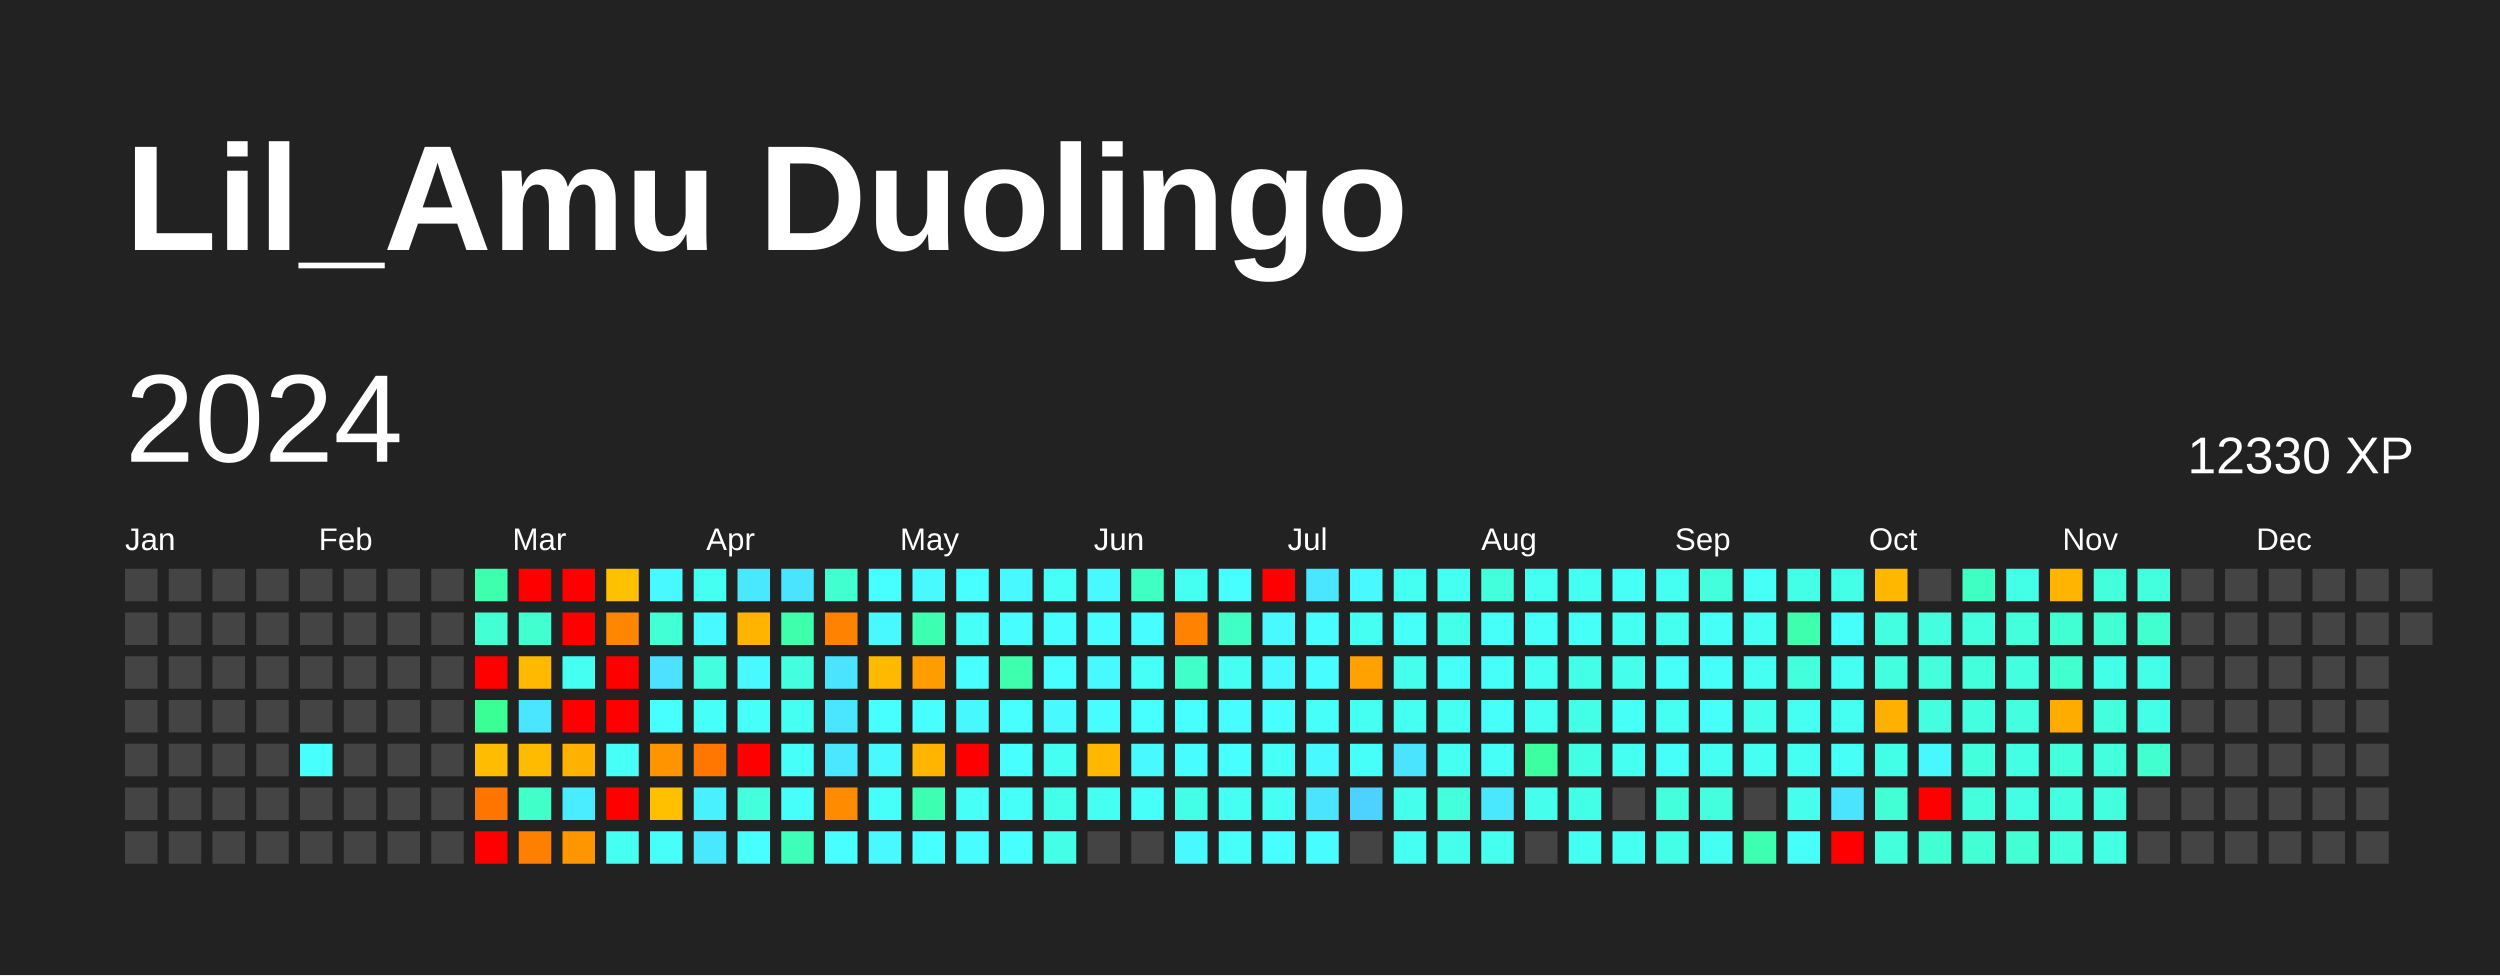
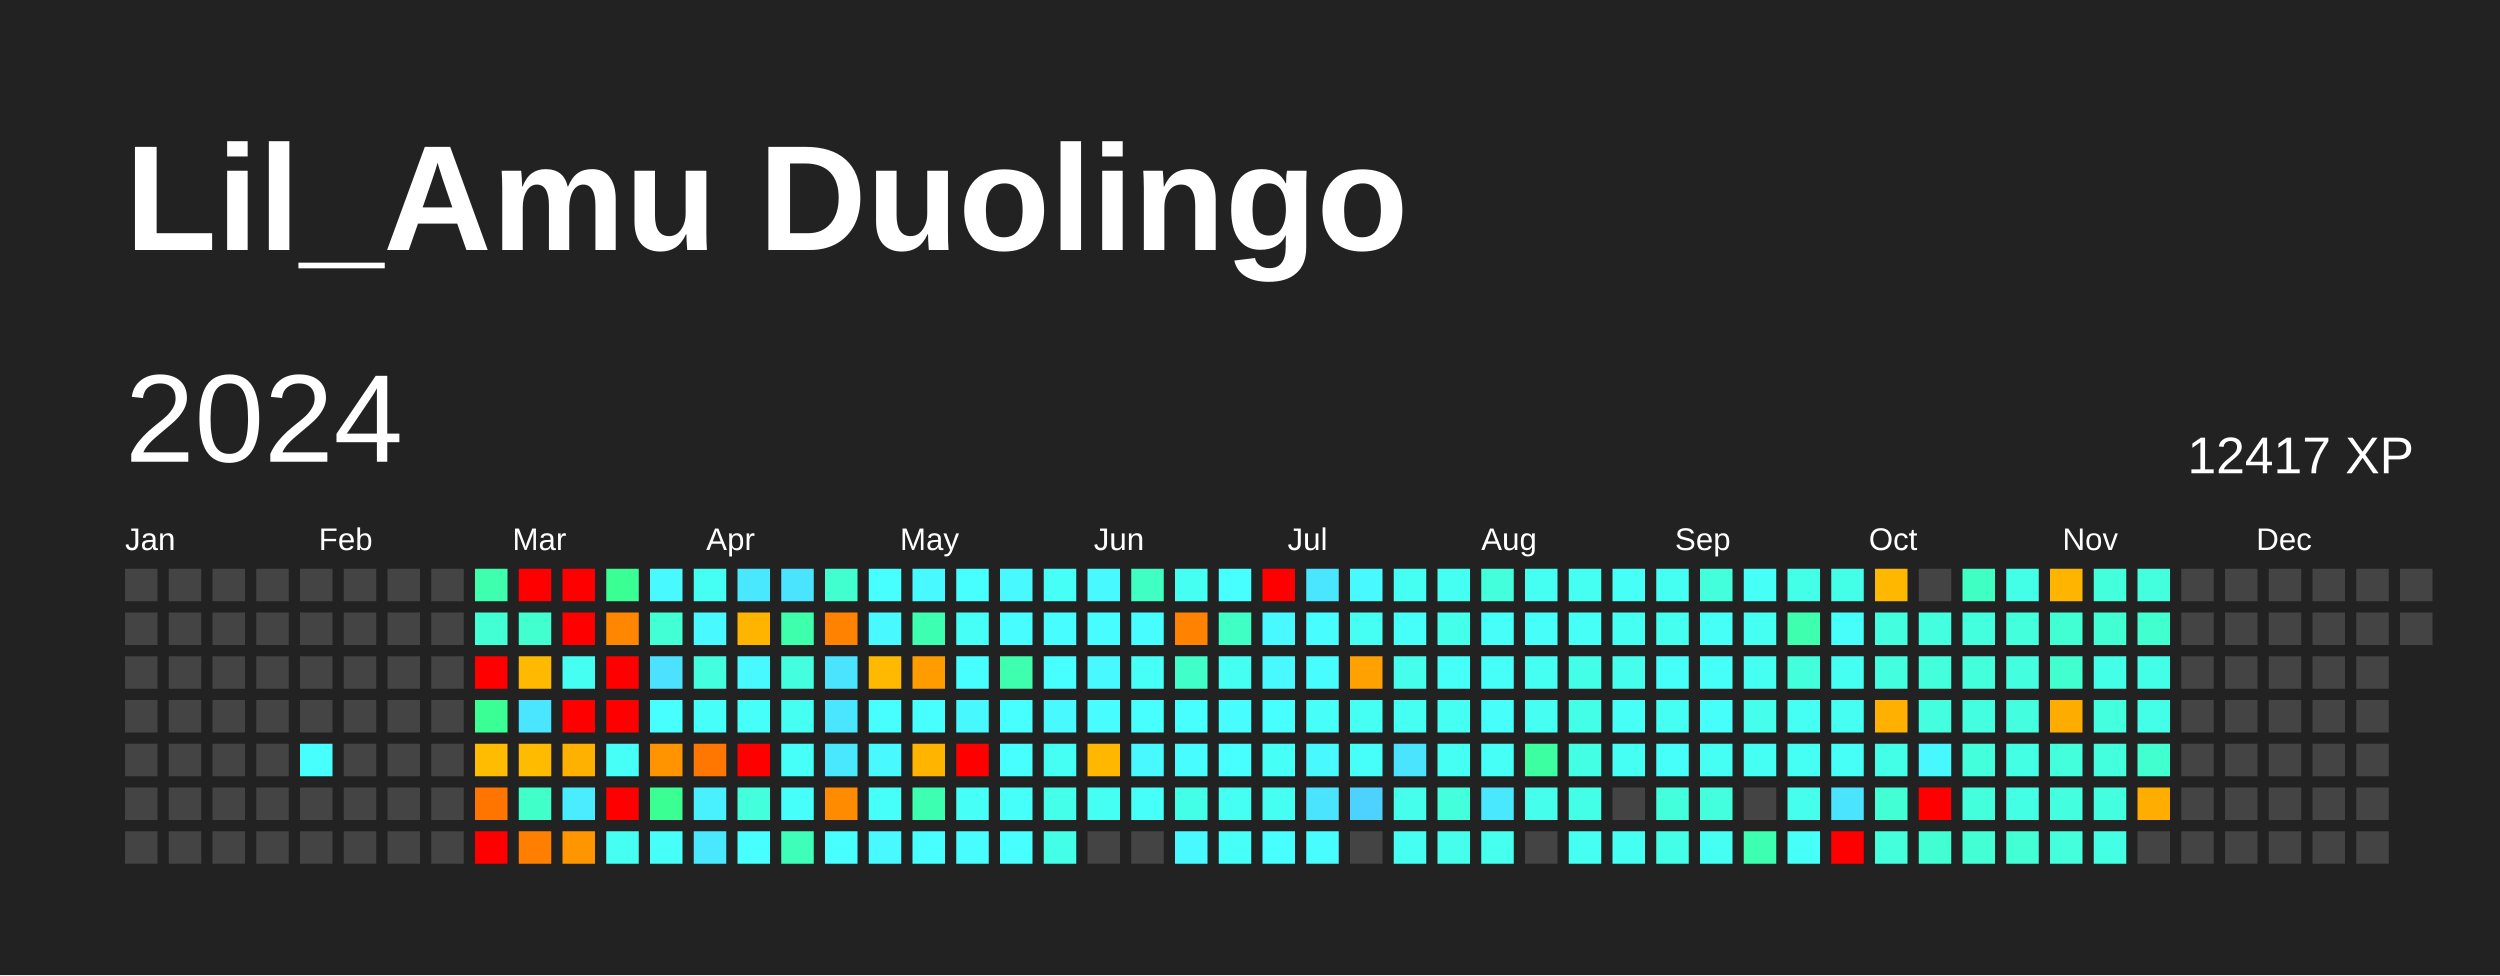
<svg xmlns="http://www.w3.org/2000/svg" baseProfile="full" height="78mm" version="1.1" viewBox="0,0,200,78" width="200mm">
  <defs />
  <rect fill="#222222" height="78" width="200" x="0" y="0" />
  <text fill="#FFFFFF" style="font-size:12px; font-family:Arial; font-weight:bold;" x="10" y="20">Lil_Amu Duolingo</text>
  <text dominant-baseline="hanging" fill="#FFFFFF" style="font-size:10.0px; font-family:Arial;" x="10" y="30">2024</text>
-   <text dominant-baseline="hanging" fill="#FFFFFF" style="font-size:4.125px; font-family:Arial;" x="175" y="35">12330 XP</text>
+   <text dominant-baseline="hanging" fill="#FFFFFF" style="font-size:4.125px; font-family:Arial;" x="175" y="35">12417 XP</text>
  <text fill="#FFFFFF" style="font-size:2.5px; font-family:Arial" x="10.0" y="44">Jan</text>
  <text fill="#FFFFFF" style="font-size:2.5px; font-family:Arial" x="25.5" y="44">Feb</text>
  <text fill="#FFFFFF" style="font-size:2.5px; font-family:Arial" x="41.0" y="44">Mar</text>
  <text fill="#FFFFFF" style="font-size:2.5px; font-family:Arial" x="56.5" y="44">Apr</text>
  <text fill="#FFFFFF" style="font-size:2.5px; font-family:Arial" x="72.0" y="44">May</text>
  <text fill="#FFFFFF" style="font-size:2.5px; font-family:Arial" x="87.5" y="44">Jun</text>
  <text fill="#FFFFFF" style="font-size:2.5px; font-family:Arial" x="103.0" y="44">Jul</text>
  <text fill="#FFFFFF" style="font-size:2.5px; font-family:Arial" x="118.5" y="44">Aug</text>
  <text fill="#FFFFFF" style="font-size:2.5px; font-family:Arial" x="134.0" y="44">Sep</text>
  <text fill="#FFFFFF" style="font-size:2.5px; font-family:Arial" x="149.5" y="44">Oct</text>
  <text fill="#FFFFFF" style="font-size:2.5px; font-family:Arial" x="165.0" y="44">Nov</text>
  <text fill="#FFFFFF" style="font-size:2.5px; font-family:Arial" x="180.5" y="44">Dec</text>
  <rect fill="#444444" height="2.6" width="2.6" x="10.0" y="45.5" />
  <rect fill="#444444" height="2.6" width="2.6" x="10.0" y="49.0" />
  <rect fill="#444444" height="2.6" width="2.6" x="10.0" y="52.5" />
  <rect fill="#444444" height="2.6" width="2.6" x="10.0" y="56.0" />
  <rect fill="#444444" height="2.6" width="2.6" x="10.0" y="59.5" />
  <rect fill="#444444" height="2.6" width="2.6" x="10.0" y="63.0" />
  <rect fill="#444444" height="2.6" width="2.6" x="10.0" y="66.5" />
  <rect fill="#444444" height="2.6" width="2.6" x="13.5" y="45.5" />
  <rect fill="#444444" height="2.6" width="2.6" x="13.5" y="49.0" />
  <rect fill="#444444" height="2.6" width="2.6" x="13.5" y="52.5" />
  <rect fill="#444444" height="2.6" width="2.6" x="13.5" y="56.0" />
  <rect fill="#444444" height="2.6" width="2.6" x="13.5" y="59.5" />
  <rect fill="#444444" height="2.6" width="2.6" x="13.5" y="63.0" />
  <rect fill="#444444" height="2.6" width="2.6" x="13.5" y="66.5" />
  <rect fill="#444444" height="2.6" width="2.6" x="17.0" y="45.5" />
  <rect fill="#444444" height="2.6" width="2.6" x="17.0" y="49.0" />
  <rect fill="#444444" height="2.6" width="2.6" x="17.0" y="52.5" />
  <rect fill="#444444" height="2.6" width="2.6" x="17.0" y="56.0" />
  <rect fill="#444444" height="2.6" width="2.6" x="17.0" y="59.5" />
  <rect fill="#444444" height="2.6" width="2.6" x="17.0" y="63.0" />
  <rect fill="#444444" height="2.6" width="2.6" x="17.0" y="66.5" />
  <rect fill="#444444" height="2.6" width="2.6" x="20.5" y="45.5" />
  <rect fill="#444444" height="2.6" width="2.6" x="20.5" y="49.0" />
  <rect fill="#444444" height="2.6" width="2.6" x="20.5" y="52.5" />
  <rect fill="#444444" height="2.6" width="2.6" x="20.5" y="56.0" />
  <rect fill="#444444" height="2.6" width="2.6" x="20.5" y="59.5" />
  <rect fill="#444444" height="2.6" width="2.6" x="20.5" y="63.0" />
  <rect fill="#444444" height="2.6" width="2.6" x="20.5" y="66.5" />
  <rect fill="#444444" height="2.6" width="2.6" x="24.0" y="45.5" />
  <rect fill="#444444" height="2.6" width="2.6" x="24.0" y="49.0" />
  <rect fill="#444444" height="2.6" width="2.6" x="24.0" y="52.5" />
  <rect fill="#444444" height="2.6" width="2.6" x="24.0" y="56.0" />
  <rect fill="#47fffd" height="2.6" width="2.6" x="24.0" y="59.5" />
  <rect fill="#444444" height="2.6" width="2.6" x="24.0" y="63.0" />
  <rect fill="#444444" height="2.6" width="2.6" x="24.0" y="66.5" />
  <rect fill="#444444" height="2.6" width="2.6" x="27.5" y="45.5" />
  <rect fill="#444444" height="2.6" width="2.6" x="27.5" y="49.0" />
  <rect fill="#444444" height="2.6" width="2.6" x="27.5" y="52.5" />
  <rect fill="#444444" height="2.6" width="2.6" x="27.5" y="56.0" />
  <rect fill="#444444" height="2.6" width="2.6" x="27.5" y="59.5" />
  <rect fill="#444444" height="2.6" width="2.6" x="27.5" y="63.0" />
  <rect fill="#444444" height="2.6" width="2.6" x="27.5" y="66.5" />
  <rect fill="#444444" height="2.6" width="2.6" x="31.0" y="45.5" />
  <rect fill="#444444" height="2.6" width="2.6" x="31.0" y="49.0" />
  <rect fill="#444444" height="2.6" width="2.6" x="31.0" y="52.5" />
  <rect fill="#444444" height="2.6" width="2.6" x="31.0" y="56.0" />
  <rect fill="#444444" height="2.6" width="2.6" x="31.0" y="59.5" />
  <rect fill="#444444" height="2.6" width="2.6" x="31.0" y="63.0" />
  <rect fill="#444444" height="2.6" width="2.6" x="31.0" y="66.5" />
  <rect fill="#444444" height="2.6" width="2.6" x="34.5" y="45.5" />
  <rect fill="#444444" height="2.6" width="2.6" x="34.5" y="49.0" />
  <rect fill="#444444" height="2.6" width="2.6" x="34.5" y="52.5" />
  <rect fill="#444444" height="2.6" width="2.6" x="34.5" y="56.0" />
  <rect fill="#444444" height="2.6" width="2.6" x="34.5" y="59.5" />
  <rect fill="#444444" height="2.6" width="2.6" x="34.5" y="63.0" />
  <rect fill="#444444" height="2.6" width="2.6" x="34.5" y="66.5" />
  <rect fill="#3dffae" height="2.6" width="2.6" x="38.0" y="45.5" />
  <rect fill="#42ffd4" height="2.6" width="2.6" x="38.0" y="49.0" />
  <rect fill="red" height="2.6" width="2.6" x="38.0" y="52.5" />
  <rect fill="#3aff94" height="2.6" width="2.6" x="38.0" y="56.0" />
  <rect fill="#ffbc00" height="2.6" width="2.6" x="38.0" y="59.5" />
  <rect fill="#ff7500" height="2.6" width="2.6" x="38.0" y="63.0" />
  <rect fill="red" height="2.6" width="2.6" x="38.0" y="66.5" />
  <rect fill="red" height="2.6" width="2.6" x="41.5" y="45.5" />
  <rect fill="#41ffcf" height="2.6" width="2.6" x="41.5" y="49.0" />
  <rect fill="#ffba00" height="2.6" width="2.6" x="41.5" y="52.5" />
  <rect fill="#4ae6ff" height="2.6" width="2.6" x="41.5" y="56.0" />
  <rect fill="#ffbb00" height="2.6" width="2.6" x="41.5" y="59.5" />
  <rect fill="#40ffc8" height="2.6" width="2.6" x="41.5" y="63.0" />
  <rect fill="#ff7f00" height="2.6" width="2.6" x="41.5" y="66.5" />
  <rect fill="red" height="2.6" width="2.6" x="45.0" y="45.5" />
  <rect fill="red" height="2.6" width="2.6" x="45.0" y="49.0" />
  <rect fill="#46fff3" height="2.6" width="2.6" x="45.0" y="52.5" />
  <rect fill="red" height="2.6" width="2.6" x="45.0" y="56.0" />
  <rect fill="#ffb100" height="2.6" width="2.6" x="45.0" y="59.5" />
  <rect fill="#49edff" height="2.6" width="2.6" x="45.0" y="63.0" />
  <rect fill="#ff9600" height="2.6" width="2.6" x="45.0" y="66.5" />
-   <rect fill="#ffc000" height="2.6" width="2.6" x="48.5" y="45.5" />
+   <rect fill="#3aff92" height="2.6" width="2.6" x="48.5" y="45.5" />
  <rect fill="#ff8600" height="2.6" width="2.6" x="48.5" y="49.0" />
  <rect fill="red" height="2.6" width="2.6" x="48.5" y="52.5" />
  <rect fill="red" height="2.6" width="2.6" x="48.5" y="56.0" />
  <rect fill="#46fff6" height="2.6" width="2.6" x="48.5" y="59.5" />
  <rect fill="red" height="2.6" width="2.6" x="48.5" y="63.0" />
  <rect fill="#46fff3" height="2.6" width="2.6" x="48.5" y="66.5" />
  <rect fill="#48faff" height="2.6" width="2.6" x="52.0" y="45.5" />
  <rect fill="#42ffd4" height="2.6" width="2.6" x="52.0" y="49.0" />
  <rect fill="#4be1ff" height="2.6" width="2.6" x="52.0" y="52.5" />
  <rect fill="#47ffff" height="2.6" width="2.6" x="52.0" y="56.0" />
  <rect fill="#ff9300" height="2.6" width="2.6" x="52.0" y="59.5" />
-   <rect fill="#ffc000" height="2.6" width="2.6" x="52.0" y="63.0" />
+   <rect fill="#3aff92" height="2.6" width="2.6" x="52.0" y="63.0" />
  <rect fill="#46fff8" height="2.6" width="2.6" x="52.0" y="66.5" />
  <rect fill="#46fff3" height="2.6" width="2.6" x="55.5" y="45.5" />
  <rect fill="#48faff" height="2.6" width="2.6" x="55.5" y="49.0" />
  <rect fill="#43ffe0" height="2.6" width="2.6" x="55.5" y="52.5" />
  <rect fill="#46fff8" height="2.6" width="2.6" x="55.5" y="56.0" />
  <rect fill="#ff7700" height="2.6" width="2.6" x="55.5" y="59.5" />
  <rect fill="#49f1ff" height="2.6" width="2.6" x="55.5" y="63.0" />
  <rect fill="#4ae8ff" height="2.6" width="2.6" x="55.5" y="66.5" />
  <rect fill="#4ae8ff" height="2.6" width="2.6" x="59.0" y="45.5" />
  <rect fill="#ffb400" height="2.6" width="2.6" x="59.0" y="49.0" />
  <rect fill="#48faff" height="2.6" width="2.6" x="59.0" y="52.5" />
  <rect fill="#46fff8" height="2.6" width="2.6" x="59.0" y="56.0" />
  <rect fill="red" height="2.6" width="2.6" x="59.0" y="59.5" />
  <rect fill="#43ffdb" height="2.6" width="2.6" x="59.0" y="63.0" />
  <rect fill="#47ffff" height="2.6" width="2.6" x="59.0" y="66.5" />
  <rect fill="#4be4ff" height="2.6" width="2.6" x="62.5" y="45.5" />
  <rect fill="#3dffac" height="2.6" width="2.6" x="62.5" y="49.0" />
  <rect fill="#43ffe0" height="2.6" width="2.6" x="62.5" y="52.5" />
  <rect fill="#46fff3" height="2.6" width="2.6" x="62.5" y="56.0" />
  <rect fill="#46fff8" height="2.6" width="2.6" x="62.5" y="59.5" />
  <rect fill="#46fffa" height="2.6" width="2.6" x="62.5" y="63.0" />
  <rect fill="#3effb9" height="2.6" width="2.6" x="62.5" y="66.5" />
  <rect fill="#41ffcf" height="2.6" width="2.6" x="66.0" y="45.5" />
  <rect fill="#ff8300" height="2.6" width="2.6" x="66.0" y="49.0" />
  <rect fill="#4be4ff" height="2.6" width="2.6" x="66.0" y="52.5" />
  <rect fill="#4ae6ff" height="2.6" width="2.6" x="66.0" y="56.0" />
  <rect fill="#4ae8ff" height="2.6" width="2.6" x="66.0" y="59.5" />
  <rect fill="#ff8c00" height="2.6" width="2.6" x="66.0" y="63.0" />
  <rect fill="#47ffff" height="2.6" width="2.6" x="66.0" y="66.5" />
  <rect fill="#47ffff" height="2.6" width="2.6" x="69.5" y="45.5" />
  <rect fill="#48faff" height="2.6" width="2.6" x="69.5" y="49.0" />
  <rect fill="#ffba00" height="2.6" width="2.6" x="69.5" y="52.5" />
  <rect fill="#47ffff" height="2.6" width="2.6" x="69.5" y="56.0" />
  <rect fill="#48faff" height="2.6" width="2.6" x="69.5" y="59.5" />
  <rect fill="#46fff8" height="2.6" width="2.6" x="69.5" y="63.0" />
  <rect fill="#48faff" height="2.6" width="2.6" x="69.5" y="66.5" />
  <rect fill="#48faff" height="2.6" width="2.6" x="73.0" y="45.5" />
  <rect fill="#3dffb1" height="2.6" width="2.6" x="73.0" y="49.0" />
  <rect fill="#ff9c00" height="2.6" width="2.6" x="73.0" y="52.5" />
  <rect fill="#47ffff" height="2.6" width="2.6" x="73.0" y="56.0" />
  <rect fill="#ffb500" height="2.6" width="2.6" x="73.0" y="59.5" />
  <rect fill="#3dffb1" height="2.6" width="2.6" x="73.0" y="63.0" />
  <rect fill="#47ffff" height="2.6" width="2.6" x="73.0" y="66.5" />
  <rect fill="#47ffff" height="2.6" width="2.6" x="76.5" y="45.5" />
  <rect fill="#46fff6" height="2.6" width="2.6" x="76.5" y="49.0" />
  <rect fill="#47ffff" height="2.6" width="2.6" x="76.5" y="52.5" />
  <rect fill="#48f8ff" height="2.6" width="2.6" x="76.5" y="56.0" />
  <rect fill="red" height="2.6" width="2.6" x="76.5" y="59.5" />
  <rect fill="#46fff6" height="2.6" width="2.6" x="76.5" y="63.0" />
  <rect fill="#47fdff" height="2.6" width="2.6" x="76.5" y="66.5" />
  <rect fill="#48faff" height="2.6" width="2.6" x="80.0" y="45.5" />
  <rect fill="#47fdff" height="2.6" width="2.6" x="80.0" y="49.0" />
  <rect fill="#3dffae" height="2.6" width="2.6" x="80.0" y="52.5" />
  <rect fill="#47ffff" height="2.6" width="2.6" x="80.0" y="56.0" />
  <rect fill="#47ffff" height="2.6" width="2.6" x="80.0" y="59.5" />
  <rect fill="#46fff8" height="2.6" width="2.6" x="80.0" y="63.0" />
  <rect fill="#47ffff" height="2.6" width="2.6" x="80.0" y="66.5" />
  <rect fill="#46fff6" height="2.6" width="2.6" x="83.5" y="45.5" />
  <rect fill="#47fdff" height="2.6" width="2.6" x="83.5" y="49.0" />
  <rect fill="#47ffff" height="2.6" width="2.6" x="83.5" y="52.5" />
  <rect fill="#48faff" height="2.6" width="2.6" x="83.5" y="56.0" />
  <rect fill="#46fff3" height="2.6" width="2.6" x="83.5" y="59.5" />
  <rect fill="#44ffea" height="2.6" width="2.6" x="83.5" y="63.0" />
  <rect fill="#44ffe8" height="2.6" width="2.6" x="83.5" y="66.5" />
  <rect fill="#48faff" height="2.6" width="2.6" x="87.0" y="45.5" />
  <rect fill="#47fdff" height="2.6" width="2.6" x="87.0" y="49.0" />
  <rect fill="#48faff" height="2.6" width="2.6" x="87.0" y="52.5" />
  <rect fill="#47fdff" height="2.6" width="2.6" x="87.0" y="56.0" />
  <rect fill="#ffb700" height="2.6" width="2.6" x="87.0" y="59.5" />
  <rect fill="#46fff3" height="2.6" width="2.6" x="87.0" y="63.0" />
  <rect fill="#444444" height="2.6" width="2.6" x="87.0" y="66.5" />
  <rect fill="#40ffc3" height="2.6" width="2.6" x="90.5" y="45.5" />
  <rect fill="#47fdff" height="2.6" width="2.6" x="90.5" y="49.0" />
  <rect fill="#46fff6" height="2.6" width="2.6" x="90.5" y="52.5" />
  <rect fill="#47ffff" height="2.6" width="2.6" x="90.5" y="56.0" />
  <rect fill="#48faff" height="2.6" width="2.6" x="90.5" y="59.5" />
  <rect fill="#46fff8" height="2.6" width="2.6" x="90.5" y="63.0" />
  <rect fill="#444444" height="2.6" width="2.6" x="90.5" y="66.5" />
  <rect fill="#46fff3" height="2.6" width="2.6" x="94.0" y="45.5" />
  <rect fill="#ff8300" height="2.6" width="2.6" x="94.0" y="49.0" />
  <rect fill="#40ffc8" height="2.6" width="2.6" x="94.0" y="52.5" />
  <rect fill="#47ffff" height="2.6" width="2.6" x="94.0" y="56.0" />
  <rect fill="#47fdff" height="2.6" width="2.6" x="94.0" y="59.5" />
  <rect fill="#44ffe8" height="2.6" width="2.6" x="94.0" y="63.0" />
  <rect fill="#48faff" height="2.6" width="2.6" x="94.0" y="66.5" />
  <rect fill="#47ffff" height="2.6" width="2.6" x="97.5" y="45.5" />
  <rect fill="#40ffc5" height="2.6" width="2.6" x="97.5" y="49.0" />
  <rect fill="#46fff3" height="2.6" width="2.6" x="97.5" y="52.5" />
  <rect fill="#47fdff" height="2.6" width="2.6" x="97.5" y="56.0" />
  <rect fill="#47ffff" height="2.6" width="2.6" x="97.5" y="59.5" />
  <rect fill="#46fff3" height="2.6" width="2.6" x="97.5" y="63.0" />
  <rect fill="#46fff8" height="2.6" width="2.6" x="97.5" y="66.5" />
  <rect fill="red" height="2.6" width="2.6" x="101.0" y="45.5" />
  <rect fill="#48faff" height="2.6" width="2.6" x="101.0" y="49.0" />
  <rect fill="#48faff" height="2.6" width="2.6" x="101.0" y="52.5" />
  <rect fill="#47ffff" height="2.6" width="2.6" x="101.0" y="56.0" />
  <rect fill="#46fff6" height="2.6" width="2.6" x="101.0" y="59.5" />
  <rect fill="#46fff3" height="2.6" width="2.6" x="101.0" y="63.0" />
  <rect fill="#47ffff" height="2.6" width="2.6" x="101.0" y="66.5" />
  <rect fill="#4ae6ff" height="2.6" width="2.6" x="104.5" y="45.5" />
  <rect fill="#47fdff" height="2.6" width="2.6" x="104.5" y="49.0" />
  <rect fill="#47fdff" height="2.6" width="2.6" x="104.5" y="52.5" />
  <rect fill="#46fff8" height="2.6" width="2.6" x="104.5" y="56.0" />
  <rect fill="#48faff" height="2.6" width="2.6" x="104.5" y="59.5" />
  <rect fill="#4be4ff" height="2.6" width="2.6" x="104.5" y="63.0" />
  <rect fill="#47fdff" height="2.6" width="2.6" x="104.5" y="66.5" />
  <rect fill="#48faff" height="2.6" width="2.6" x="108.0" y="45.5" />
  <rect fill="#46fff3" height="2.6" width="2.6" x="108.0" y="49.0" />
  <rect fill="#ffa100" height="2.6" width="2.6" x="108.0" y="52.5" />
  <rect fill="#46fff3" height="2.6" width="2.6" x="108.0" y="56.0" />
  <rect fill="#46fff8" height="2.6" width="2.6" x="108.0" y="59.5" />
  <rect fill="#4dd2ff" height="2.6" width="2.6" x="108.0" y="63.0" />
  <rect fill="#444444" height="2.6" width="2.6" x="108.0" y="66.5" />
  <rect fill="#46fff3" height="2.6" width="2.6" x="111.5" y="45.5" />
  <rect fill="#46fff8" height="2.6" width="2.6" x="111.5" y="49.0" />
  <rect fill="#45ffec" height="2.6" width="2.6" x="111.5" y="52.5" />
  <rect fill="#46fff3" height="2.6" width="2.6" x="111.5" y="56.0" />
  <rect fill="#4be4ff" height="2.6" width="2.6" x="111.5" y="59.5" />
  <rect fill="#45ffec" height="2.6" width="2.6" x="111.5" y="63.0" />
  <rect fill="#46fff3" height="2.6" width="2.6" x="111.5" y="66.5" />
  <rect fill="#46fff3" height="2.6" width="2.6" x="115.0" y="45.5" />
  <rect fill="#44ffea" height="2.6" width="2.6" x="115.0" y="49.0" />
  <rect fill="#46fff8" height="2.6" width="2.6" x="115.0" y="52.5" />
  <rect fill="#46fff3" height="2.6" width="2.6" x="115.0" y="56.0" />
  <rect fill="#46fff3" height="2.6" width="2.6" x="115.0" y="59.5" />
  <rect fill="#43ffdb" height="2.6" width="2.6" x="115.0" y="63.0" />
  <rect fill="#45ffec" height="2.6" width="2.6" x="115.0" y="66.5" />
  <rect fill="#43ffdb" height="2.6" width="2.6" x="118.5" y="45.5" />
  <rect fill="#46fff8" height="2.6" width="2.6" x="118.5" y="49.0" />
  <rect fill="#46fff8" height="2.6" width="2.6" x="118.5" y="52.5" />
  <rect fill="#46fffa" height="2.6" width="2.6" x="118.5" y="56.0" />
  <rect fill="#46fff6" height="2.6" width="2.6" x="118.5" y="59.5" />
  <rect fill="#4ae8ff" height="2.6" width="2.6" x="118.5" y="63.0" />
  <rect fill="#45ffef" height="2.6" width="2.6" x="118.5" y="66.5" />
  <rect fill="#46fff3" height="2.6" width="2.6" x="122.0" y="45.5" />
  <rect fill="#46fff8" height="2.6" width="2.6" x="122.0" y="49.0" />
  <rect fill="#46fff3" height="2.6" width="2.6" x="122.0" y="52.5" />
  <rect fill="#46fff3" height="2.6" width="2.6" x="122.0" y="56.0" />
  <rect fill="#3cffa2" height="2.6" width="2.6" x="122.0" y="59.5" />
  <rect fill="#45ffec" height="2.6" width="2.6" x="122.0" y="63.0" />
  <rect fill="#444444" height="2.6" width="2.6" x="122.0" y="66.5" />
  <rect fill="#46fff3" height="2.6" width="2.6" x="125.5" y="45.5" />
  <rect fill="#46fff6" height="2.6" width="2.6" x="125.5" y="49.0" />
  <rect fill="#44ffe8" height="2.6" width="2.6" x="125.5" y="52.5" />
  <rect fill="#44ffe8" height="2.6" width="2.6" x="125.5" y="56.0" />
  <rect fill="#43ffe3" height="2.6" width="2.6" x="125.5" y="59.5" />
  <rect fill="#44ffe8" height="2.6" width="2.6" x="125.5" y="63.0" />
  <rect fill="#46fff3" height="2.6" width="2.6" x="125.5" y="66.5" />
  <rect fill="#46fff6" height="2.6" width="2.6" x="129.0" y="45.5" />
  <rect fill="#46fff3" height="2.6" width="2.6" x="129.0" y="49.0" />
  <rect fill="#45ffec" height="2.6" width="2.6" x="129.0" y="52.5" />
  <rect fill="#46fff6" height="2.6" width="2.6" x="129.0" y="56.0" />
  <rect fill="#46fff3" height="2.6" width="2.6" x="129.0" y="59.5" />
  <rect fill="#444444" height="2.6" width="2.6" x="129.0" y="63.0" />
  <rect fill="#46fff3" height="2.6" width="2.6" x="129.0" y="66.5" />
  <rect fill="#46fff3" height="2.6" width="2.6" x="132.5" y="45.5" />
  <rect fill="#45ffef" height="2.6" width="2.6" x="132.5" y="49.0" />
  <rect fill="#46fff8" height="2.6" width="2.6" x="132.5" y="52.5" />
  <rect fill="#46fff3" height="2.6" width="2.6" x="132.5" y="56.0" />
  <rect fill="#46fff8" height="2.6" width="2.6" x="132.5" y="59.5" />
  <rect fill="#43ffdb" height="2.6" width="2.6" x="132.5" y="63.0" />
  <rect fill="#44ffe8" height="2.6" width="2.6" x="132.5" y="66.5" />
  <rect fill="#43ffdb" height="2.6" width="2.6" x="136.0" y="45.5" />
  <rect fill="#46fff6" height="2.6" width="2.6" x="136.0" y="49.0" />
  <rect fill="#46fff8" height="2.6" width="2.6" x="136.0" y="52.5" />
  <rect fill="#46fffa" height="2.6" width="2.6" x="136.0" y="56.0" />
  <rect fill="#46fff3" height="2.6" width="2.6" x="136.0" y="59.5" />
  <rect fill="#43ffde" height="2.6" width="2.6" x="136.0" y="63.0" />
  <rect fill="#46fff3" height="2.6" width="2.6" x="136.0" y="66.5" />
  <rect fill="#46fff6" height="2.6" width="2.6" x="139.5" y="45.5" />
  <rect fill="#46fff3" height="2.6" width="2.6" x="139.5" y="49.0" />
  <rect fill="#46fff3" height="2.6" width="2.6" x="139.5" y="52.5" />
  <rect fill="#45ffec" height="2.6" width="2.6" x="139.5" y="56.0" />
  <rect fill="#46fff3" height="2.6" width="2.6" x="139.5" y="59.5" />
  <rect fill="#444444" height="2.6" width="2.6" x="139.5" y="63.0" />
  <rect fill="#3dffb1" height="2.6" width="2.6" x="139.5" y="66.5" />
  <rect fill="#44ffe8" height="2.6" width="2.6" x="143.0" y="45.5" />
  <rect fill="#3dffae" height="2.6" width="2.6" x="143.0" y="49.0" />
  <rect fill="#43ffdb" height="2.6" width="2.6" x="143.0" y="52.5" />
  <rect fill="#46fff3" height="2.6" width="2.6" x="143.0" y="56.0" />
  <rect fill="#46fff3" height="2.6" width="2.6" x="143.0" y="59.5" />
  <rect fill="#45ffec" height="2.6" width="2.6" x="143.0" y="63.0" />
  <rect fill="#46fff8" height="2.6" width="2.6" x="143.0" y="66.5" />
  <rect fill="#44ffe8" height="2.6" width="2.6" x="146.5" y="45.5" />
  <rect fill="#46fffa" height="2.6" width="2.6" x="146.5" y="49.0" />
  <rect fill="#46fff3" height="2.6" width="2.6" x="146.5" y="52.5" />
  <rect fill="#46fff3" height="2.6" width="2.6" x="146.5" y="56.0" />
  <rect fill="#46fff6" height="2.6" width="2.6" x="146.5" y="59.5" />
  <rect fill="#4be4ff" height="2.6" width="2.6" x="146.5" y="63.0" />
  <rect fill="red" height="2.6" width="2.6" x="146.5" y="66.5" />
  <rect fill="#ffb700" height="2.6" width="2.6" x="150.0" y="45.5" />
  <rect fill="#43ffe0" height="2.6" width="2.6" x="150.0" y="49.0" />
  <rect fill="#43ffe0" height="2.6" width="2.6" x="150.0" y="52.5" />
  <rect fill="#ffb000" height="2.6" width="2.6" x="150.0" y="56.0" />
  <rect fill="#44ffe8" height="2.6" width="2.6" x="150.0" y="59.5" />
  <rect fill="#42ffd4" height="2.6" width="2.6" x="150.0" y="63.0" />
  <rect fill="#43ffdb" height="2.6" width="2.6" x="150.0" y="66.5" />
  <rect fill="#444444" height="2.6" width="2.6" x="153.5" y="45.5" />
  <rect fill="#43ffe0" height="2.6" width="2.6" x="153.5" y="49.0" />
  <rect fill="#43ffdb" height="2.6" width="2.6" x="153.5" y="52.5" />
  <rect fill="#43ffe0" height="2.6" width="2.6" x="153.5" y="56.0" />
  <rect fill="#48f8ff" height="2.6" width="2.6" x="153.5" y="59.5" />
  <rect fill="red" height="2.6" width="2.6" x="153.5" y="63.0" />
  <rect fill="#41ffd2" height="2.6" width="2.6" x="153.5" y="66.5" />
  <rect fill="#40ffc3" height="2.6" width="2.6" x="157.0" y="45.5" />
  <rect fill="#43ffde" height="2.6" width="2.6" x="157.0" y="49.0" />
  <rect fill="#43ffdb" height="2.6" width="2.6" x="157.0" y="52.5" />
  <rect fill="#43ffe0" height="2.6" width="2.6" x="157.0" y="56.0" />
  <rect fill="#43ffdb" height="2.6" width="2.6" x="157.0" y="59.5" />
  <rect fill="#43ffdb" height="2.6" width="2.6" x="157.0" y="63.0" />
  <rect fill="#42ffd4" height="2.6" width="2.6" x="157.0" y="66.5" />
  <rect fill="#44ffe8" height="2.6" width="2.6" x="160.5" y="45.5" />
  <rect fill="#43ffdb" height="2.6" width="2.6" x="160.5" y="49.0" />
  <rect fill="#43ffe0" height="2.6" width="2.6" x="160.5" y="52.5" />
  <rect fill="#43ffe0" height="2.6" width="2.6" x="160.5" y="56.0" />
  <rect fill="#43ffe3" height="2.6" width="2.6" x="160.5" y="59.5" />
  <rect fill="#43ffe3" height="2.6" width="2.6" x="160.5" y="63.0" />
  <rect fill="#42ffd4" height="2.6" width="2.6" x="160.5" y="66.5" />
  <rect fill="#ffb500" height="2.6" width="2.6" x="164.0" y="45.5" />
  <rect fill="#41ffd2" height="2.6" width="2.6" x="164.0" y="49.0" />
  <rect fill="#41ffcf" height="2.6" width="2.6" x="164.0" y="52.5" />
  <rect fill="#ffac00" height="2.6" width="2.6" x="164.0" y="56.0" />
  <rect fill="#43ffdb" height="2.6" width="2.6" x="164.0" y="59.5" />
  <rect fill="#43ffe0" height="2.6" width="2.6" x="164.0" y="63.0" />
  <rect fill="#43ffdb" height="2.6" width="2.6" x="164.0" y="66.5" />
  <rect fill="#43ffdb" height="2.6" width="2.6" x="167.5" y="45.5" />
  <rect fill="#41ffd2" height="2.6" width="2.6" x="167.5" y="49.0" />
  <rect fill="#44ffe8" height="2.6" width="2.6" x="167.5" y="52.5" />
  <rect fill="#43ffde" height="2.6" width="2.6" x="167.5" y="56.0" />
  <rect fill="#43ffde" height="2.6" width="2.6" x="167.5" y="59.5" />
  <rect fill="#43ffe0" height="2.6" width="2.6" x="167.5" y="63.0" />
  <rect fill="#43ffe3" height="2.6" width="2.6" x="167.5" y="66.5" />
  <rect fill="#43ffde" height="2.6" width="2.6" x="171.0" y="45.5" />
  <rect fill="#41ffcf" height="2.6" width="2.6" x="171.0" y="49.0" />
  <rect fill="#44ffe8" height="2.6" width="2.6" x="171.0" y="52.5" />
  <rect fill="#44ffe8" height="2.6" width="2.6" x="171.0" y="56.0" />
  <rect fill="#41ffcf" height="2.6" width="2.6" x="171.0" y="59.5" />
-   <rect fill="#444444" height="2.6" width="2.6" x="171.0" y="63.0" />
+   <rect fill="#ffae00" height="2.6" width="2.6" x="171.0" y="63.0" />
  <rect fill="#444444" height="2.6" width="2.6" x="171.0" y="66.5" />
  <rect fill="#444444" height="2.6" width="2.6" x="174.5" y="45.5" />
  <rect fill="#444444" height="2.6" width="2.6" x="174.5" y="49.0" />
  <rect fill="#444444" height="2.6" width="2.6" x="174.5" y="52.5" />
  <rect fill="#444444" height="2.6" width="2.6" x="174.5" y="56.0" />
  <rect fill="#444444" height="2.6" width="2.6" x="174.5" y="59.5" />
  <rect fill="#444444" height="2.6" width="2.6" x="174.5" y="63.0" />
  <rect fill="#444444" height="2.6" width="2.6" x="174.5" y="66.5" />
  <rect fill="#444444" height="2.6" width="2.6" x="178.0" y="45.5" />
  <rect fill="#444444" height="2.6" width="2.6" x="178.0" y="49.0" />
  <rect fill="#444444" height="2.6" width="2.6" x="178.0" y="52.5" />
  <rect fill="#444444" height="2.6" width="2.6" x="178.0" y="56.0" />
  <rect fill="#444444" height="2.6" width="2.6" x="178.0" y="59.5" />
  <rect fill="#444444" height="2.6" width="2.6" x="178.0" y="63.0" />
  <rect fill="#444444" height="2.6" width="2.6" x="178.0" y="66.5" />
  <rect fill="#444444" height="2.6" width="2.6" x="181.5" y="45.5" />
  <rect fill="#444444" height="2.6" width="2.6" x="181.5" y="49.0" />
  <rect fill="#444444" height="2.6" width="2.6" x="181.5" y="52.5" />
  <rect fill="#444444" height="2.6" width="2.6" x="181.5" y="56.0" />
  <rect fill="#444444" height="2.6" width="2.6" x="181.5" y="59.5" />
  <rect fill="#444444" height="2.6" width="2.6" x="181.5" y="63.0" />
  <rect fill="#444444" height="2.6" width="2.6" x="181.5" y="66.5" />
  <rect fill="#444444" height="2.6" width="2.6" x="185.0" y="45.5" />
  <rect fill="#444444" height="2.6" width="2.6" x="185.0" y="49.0" />
  <rect fill="#444444" height="2.6" width="2.6" x="185.0" y="52.5" />
  <rect fill="#444444" height="2.6" width="2.6" x="185.0" y="56.0" />
  <rect fill="#444444" height="2.6" width="2.6" x="185.0" y="59.5" />
  <rect fill="#444444" height="2.6" width="2.6" x="185.0" y="63.0" />
  <rect fill="#444444" height="2.6" width="2.6" x="185.0" y="66.5" />
  <rect fill="#444444" height="2.6" width="2.6" x="188.5" y="45.5" />
  <rect fill="#444444" height="2.6" width="2.6" x="188.5" y="49.0" />
  <rect fill="#444444" height="2.6" width="2.6" x="188.5" y="52.5" />
  <rect fill="#444444" height="2.6" width="2.6" x="188.5" y="56.0" />
  <rect fill="#444444" height="2.6" width="2.6" x="188.5" y="59.5" />
  <rect fill="#444444" height="2.6" width="2.6" x="188.5" y="63.0" />
  <rect fill="#444444" height="2.6" width="2.6" x="188.5" y="66.5" />
  <rect fill="#444444" height="2.6" width="2.6" x="192.0" y="45.5" />
  <rect fill="#444444" height="2.6" width="2.6" x="192.0" y="49.0" />
</svg>
